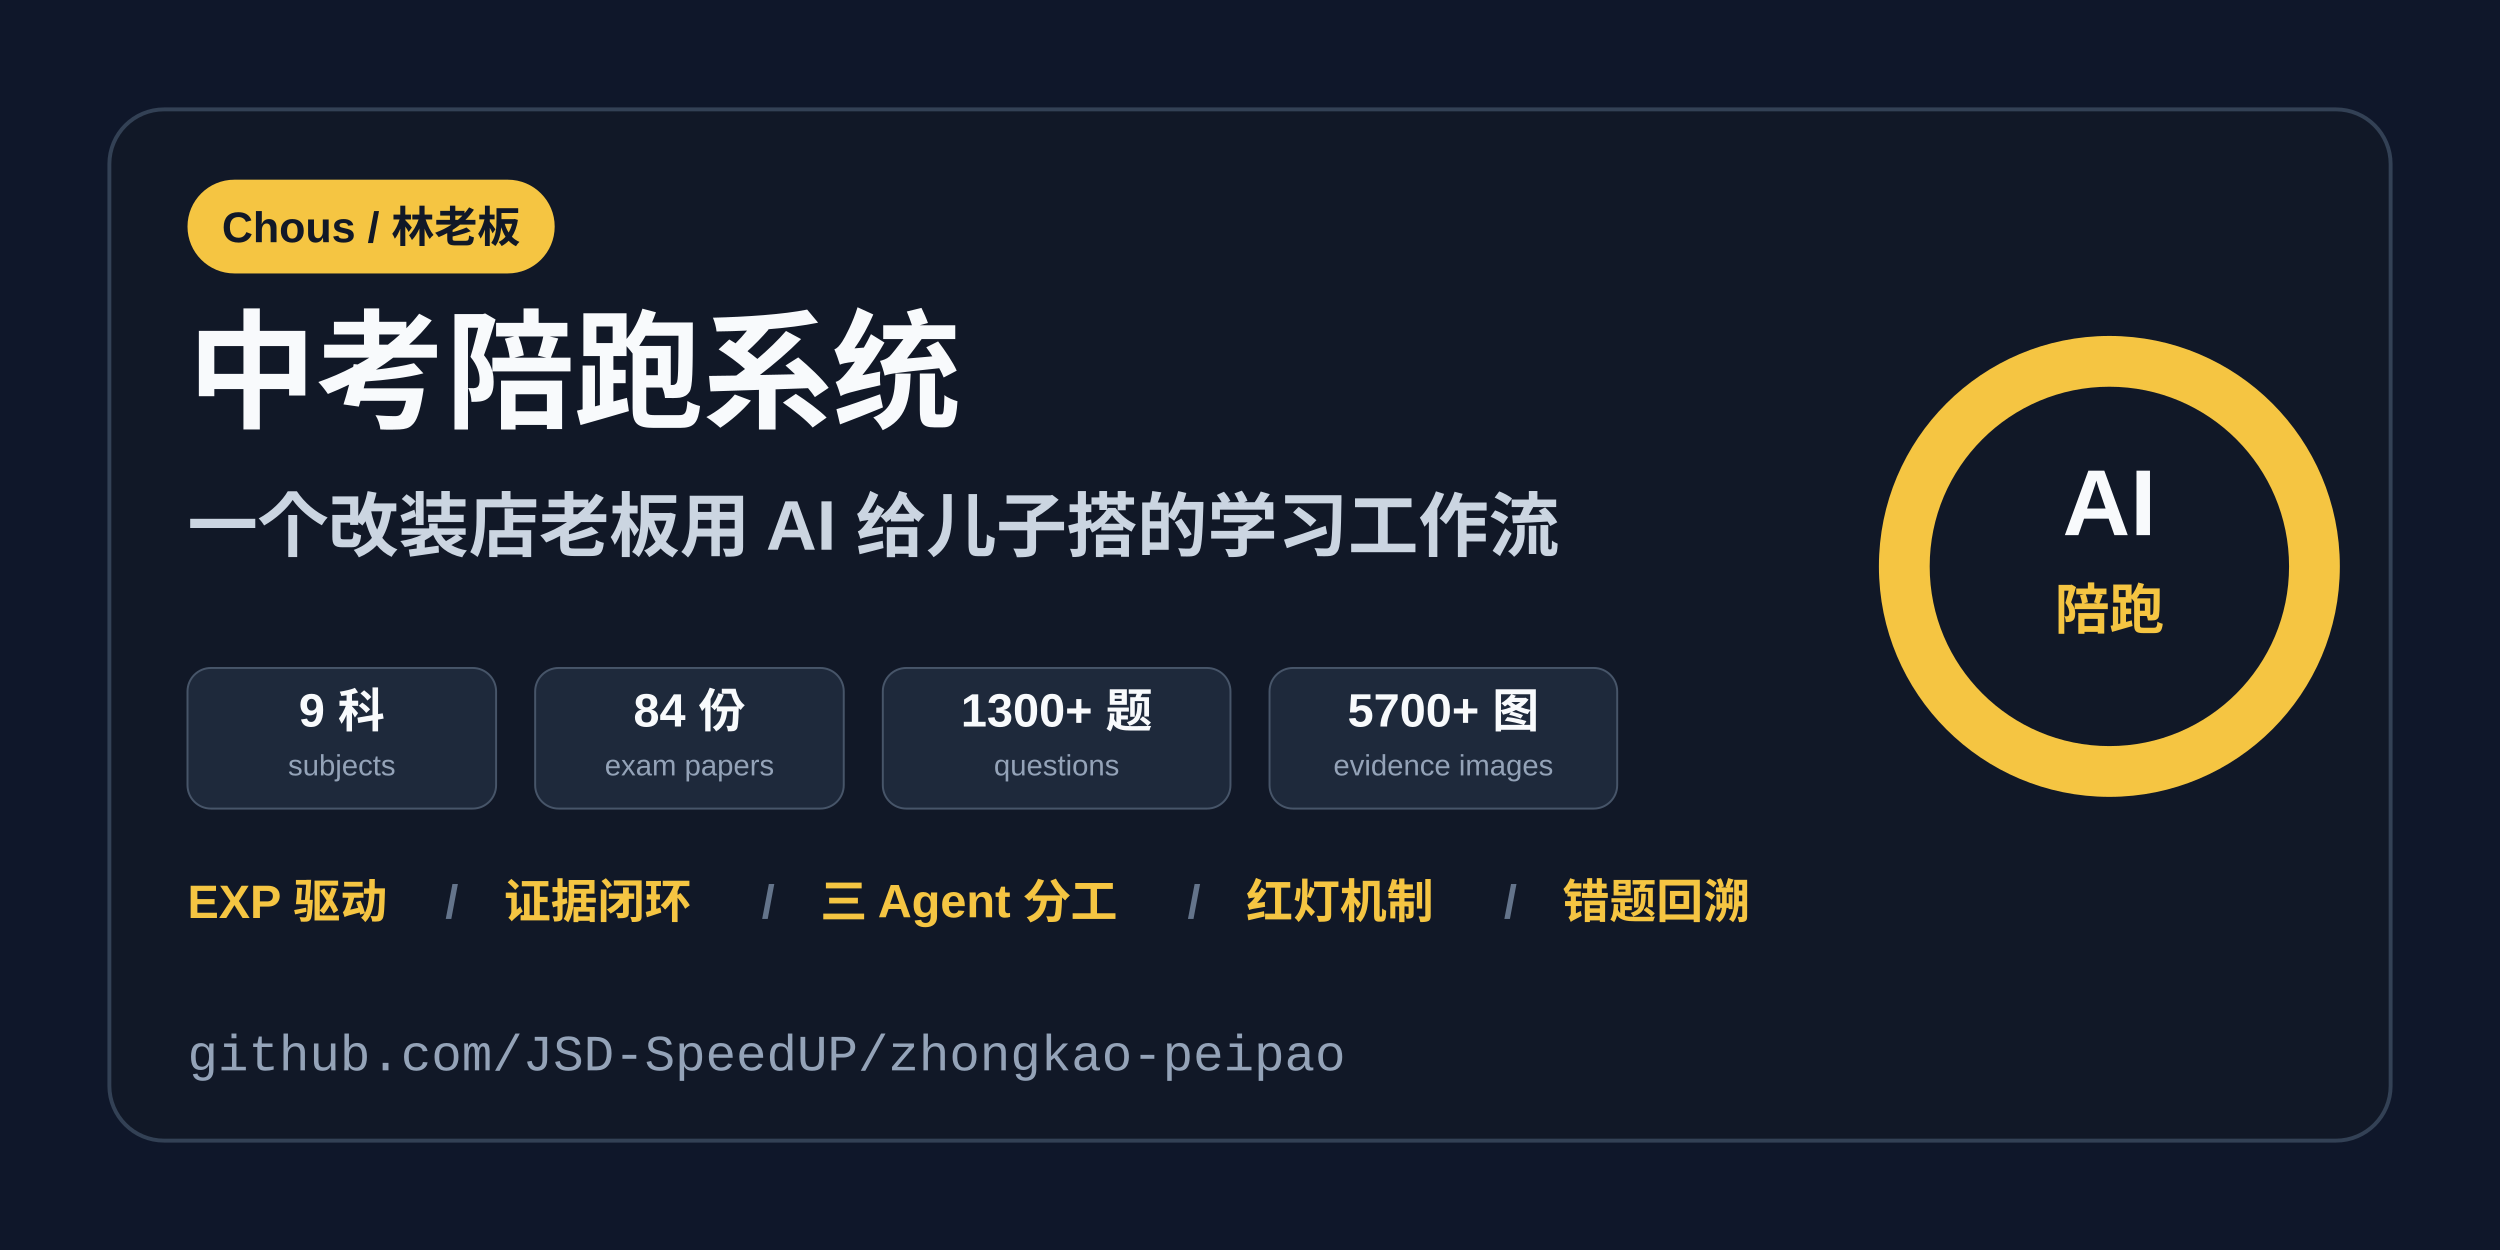
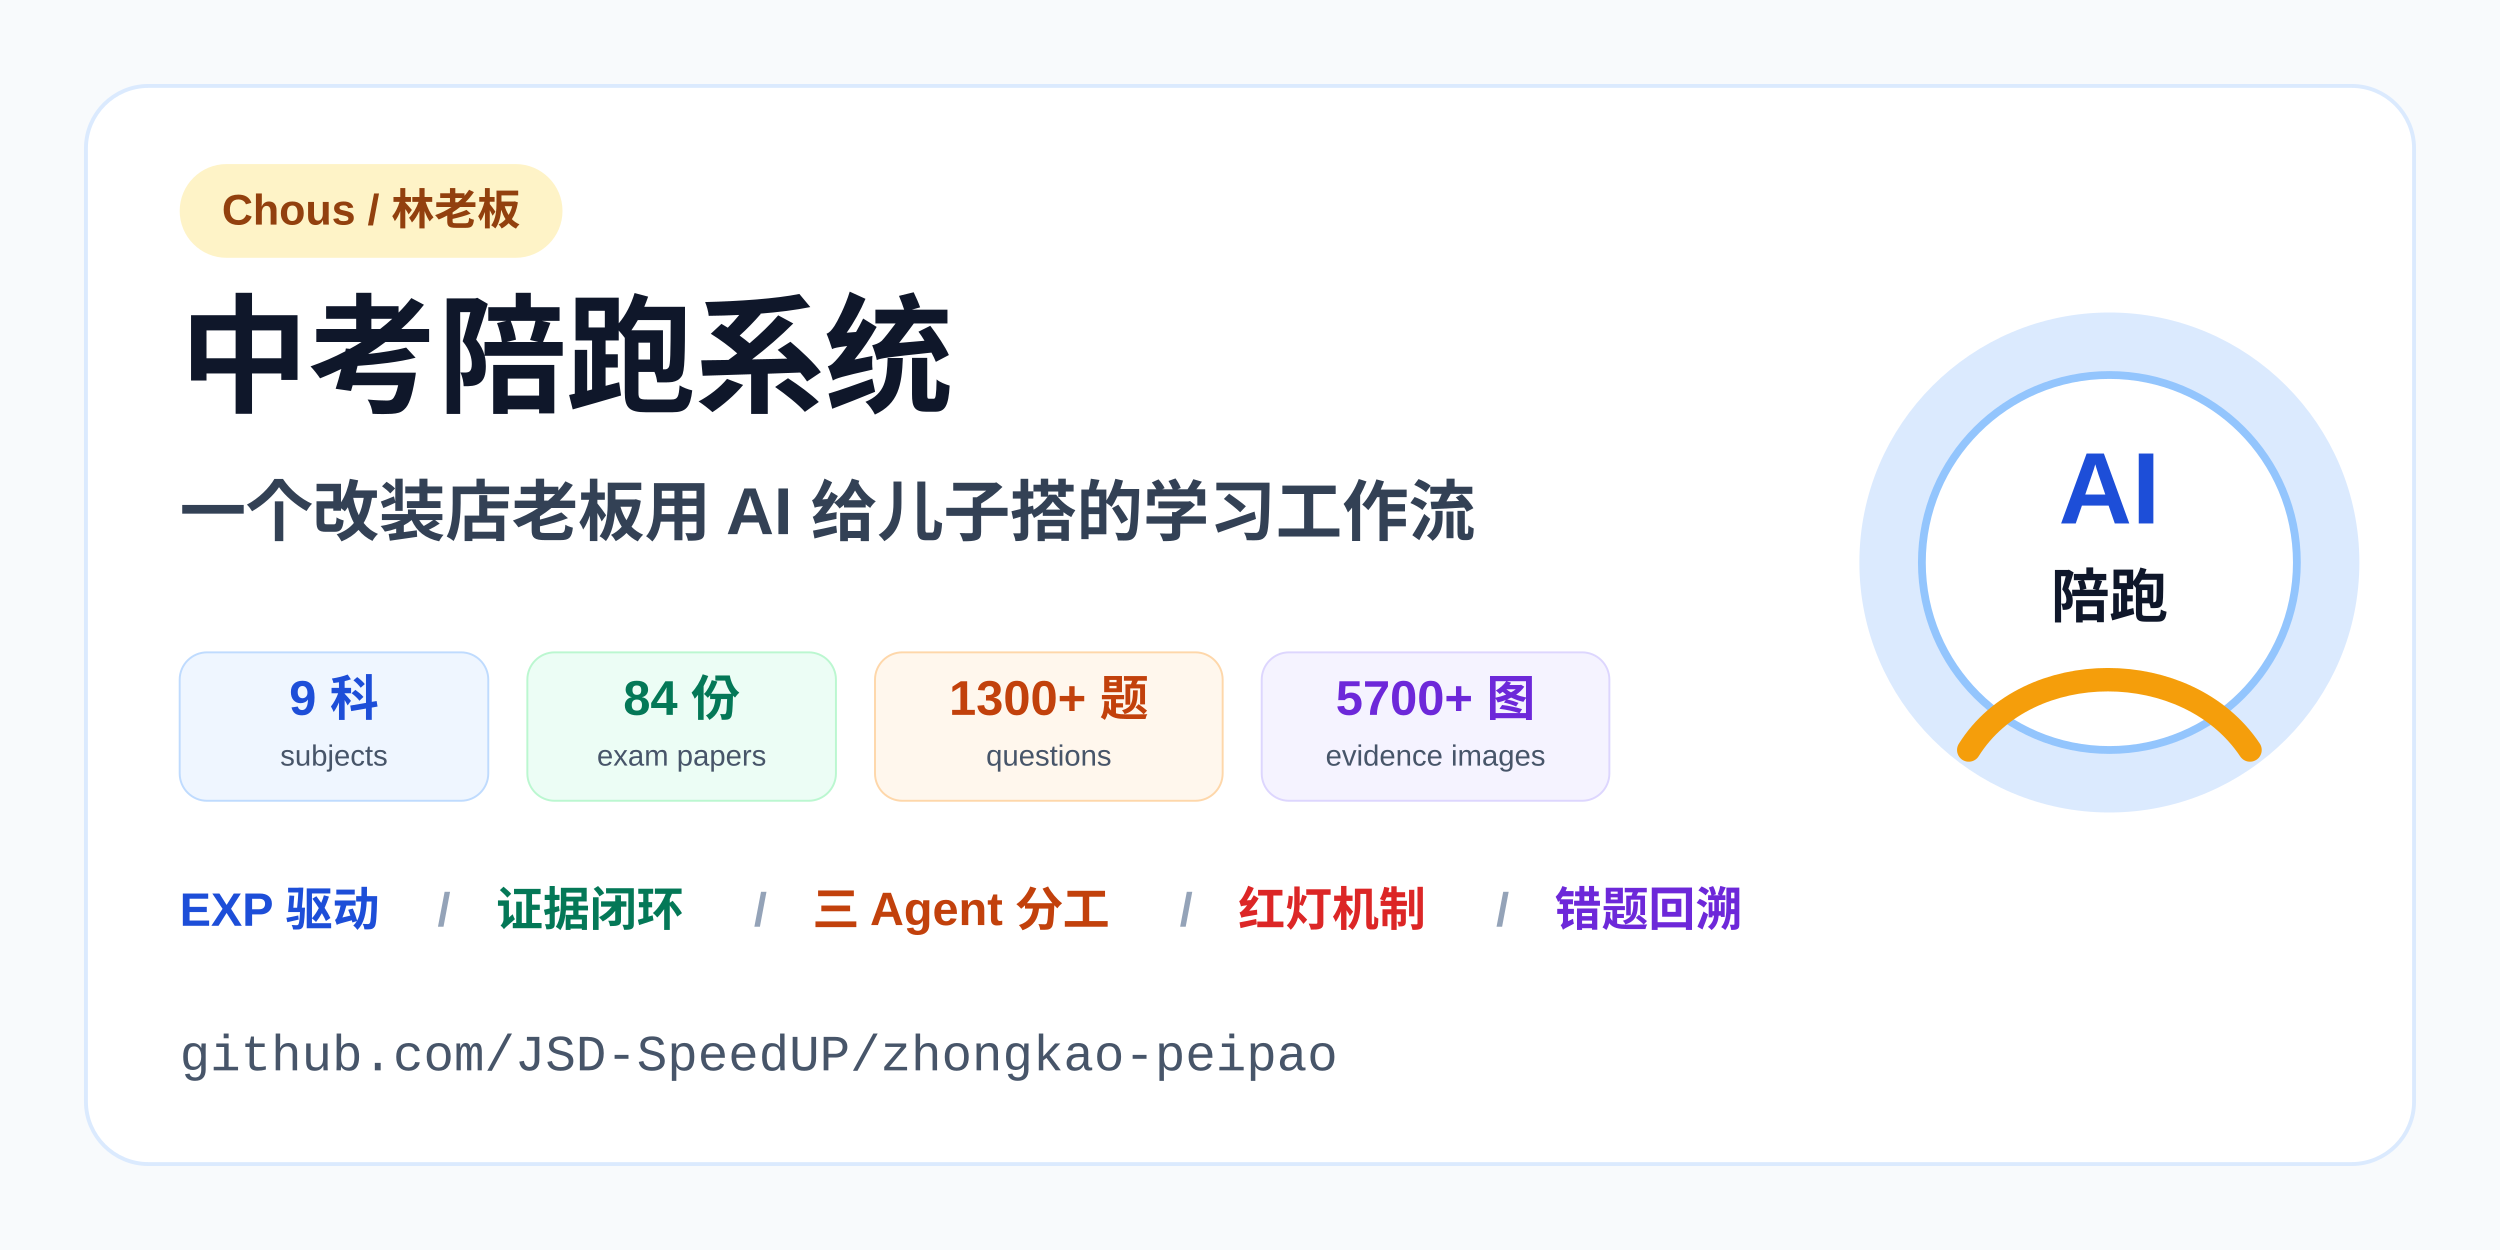
<svg xmlns="http://www.w3.org/2000/svg" width="1280" height="640" viewBox="0 0 1280 640" role="img" aria-labelledby="title desc">
-   <rect width="1280" height="640" fill="#0f172a" />
-   <rect x="56" y="56" width="1168" height="528" rx="28" fill="#111827" stroke="#334155" stroke-width="2" />
-   <g transform="translate(96 92)">
-     <rect x="0" y="0" width="188" height="48" rx="24" fill="#f5c542" />
-     <text x="94" y="32" text-anchor="middle" font-family="Arial, 'Microsoft YaHei', sans-serif" font-size="22" font-weight="700" fill="#111827">Chous / 林老板</text>
+   <rect width="1280" height="640" fill="#f8fafc" />
+   <rect x="44" y="44" width="1192" height="552" rx="32" fill="#ffffff" stroke="#dbeafe" stroke-width="2" />
+   <g transform="translate(92 84)">
+     <rect x="0" y="0" width="196" height="48" rx="24" fill="#fef3c7" />
+     <text x="98" y="31" text-anchor="middle" font-family="Arial, 'Microsoft YaHei', sans-serif" font-size="22" font-weight="700" fill="#92400e">Chous / 林老板</text>
  </g>
-   <text x="96" y="214" font-family="Arial, 'Microsoft YaHei', sans-serif" font-size="66" font-weight="800" fill="#f8fafc">中考陪跑系统</text>
-   <text x="96" y="282" font-family="Arial, 'Microsoft YaHei', sans-serif" font-size="36" font-weight="600" fill="#cbd5e1">一个改装店老板用 AI 给儿子搭的学习工作流</text>
-   <g transform="translate(96 342)" font-family="Arial, 'Microsoft YaHei', sans-serif">
+   <text x="92" y="206" font-family="Arial, 'Microsoft YaHei', sans-serif" font-size="66" font-weight="800" fill="#0f172a">中考陪跑系统</text>
+   <text x="92" y="274" font-family="Arial, 'Microsoft YaHei', sans-serif" font-size="34" font-weight="600" fill="#334155">一个改装店老板用 AI 给儿子搭的学习工作流</text>
+   <g transform="translate(92 334)" font-family="Arial, 'Microsoft YaHei', sans-serif">
    <g>
-       <rect x="0" y="0" width="158" height="72" rx="12" fill="#1e293b" stroke="#475569" />
-       <text x="79" y="30" text-anchor="middle" font-size="24" font-weight="700" fill="#f8fafc">9 科</text>
-       <text x="79" y="55" text-anchor="middle" font-size="15" fill="#94a3b8">subjects</text>
+       <rect x="0" y="0" width="158" height="76" rx="14" fill="#eff6ff" stroke="#bfdbfe" />
+       <text x="79" y="32" text-anchor="middle" font-size="25" font-weight="800" fill="#1d4ed8">9 科</text>
+       <text x="79" y="58" text-anchor="middle" font-size="15" fill="#475569">subjects</text>
    </g>
    <g transform="translate(178 0)">
-       <rect x="0" y="0" width="158" height="72" rx="12" fill="#1e293b" stroke="#475569" />
-       <text x="79" y="30" text-anchor="middle" font-size="24" font-weight="700" fill="#f8fafc">84 份</text>
-       <text x="79" y="55" text-anchor="middle" font-size="15" fill="#94a3b8">exam papers</text>
+       <rect x="0" y="0" width="158" height="76" rx="14" fill="#ecfdf5" stroke="#bbf7d0" />
+       <text x="79" y="32" text-anchor="middle" font-size="25" font-weight="800" fill="#047857">84 份</text>
+       <text x="79" y="58" text-anchor="middle" font-size="15" fill="#475569">exam papers</text>
    </g>
    <g transform="translate(356 0)">
-       <rect x="0" y="0" width="178" height="72" rx="12" fill="#1e293b" stroke="#475569" />
-       <text x="89" y="30" text-anchor="middle" font-size="24" font-weight="700" fill="#f8fafc">1300+ 题</text>
-       <text x="89" y="55" text-anchor="middle" font-size="15" fill="#94a3b8">questions</text>
+       <rect x="0" y="0" width="178" height="76" rx="14" fill="#fff7ed" stroke="#fed7aa" />
+       <text x="89" y="32" text-anchor="middle" font-size="25" font-weight="800" fill="#c2410c">1300+ 题</text>
+       <text x="89" y="58" text-anchor="middle" font-size="15" fill="#475569">questions</text>
    </g>
    <g transform="translate(554 0)">
-       <rect x="0" y="0" width="178" height="72" rx="12" fill="#1e293b" stroke="#475569" />
-       <text x="89" y="30" text-anchor="middle" font-size="24" font-weight="700" fill="#f8fafc">5700+ 图</text>
-       <text x="89" y="55" text-anchor="middle" font-size="15" fill="#94a3b8">evidence images</text>
+       <rect x="0" y="0" width="178" height="76" rx="14" fill="#f5f3ff" stroke="#ddd6fe" />
+       <text x="89" y="32" text-anchor="middle" font-size="25" font-weight="800" fill="#6d28d9">5700+ 图</text>
+       <text x="89" y="58" text-anchor="middle" font-size="15" fill="#475569">evidence images</text>
    </g>
  </g>
-   <g transform="translate(96 470)" font-family="Arial, 'Microsoft YaHei', sans-serif" font-size="24" font-weight="600">
-     <text x="0" y="0" fill="#f5c542">EXP 驱动</text>
-     <text x="132" y="0" fill="#64748b">/</text>
-     <text x="162" y="0" fill="#f5c542">证据闭环</text>
-     <text x="294" y="0" fill="#64748b">/</text>
-     <text x="324" y="0" fill="#f5c542">三 Agent 分工</text>
-     <text x="512" y="0" fill="#64748b">/</text>
-     <text x="542" y="0" fill="#f5c542">红灯机制</text>
-     <text x="674" y="0" fill="#64748b">/</text>
-     <text x="704" y="0" fill="#f5c542">错题回溯</text>
+   <g transform="translate(92 474)" font-family="Arial, 'Microsoft YaHei', sans-serif" font-size="24" font-weight="700">
+     <text x="0" y="0" fill="#1d4ed8">EXP 驱动</text>
+     <text x="132" y="0" fill="#94a3b8">/</text>
+     <text x="162" y="0" fill="#047857">证据闭环</text>
+     <text x="294" y="0" fill="#94a3b8">/</text>
+     <text x="324" y="0" fill="#c2410c">三 Agent 分工</text>
+     <text x="512" y="0" fill="#94a3b8">/</text>
+     <text x="542" y="0" fill="#dc2626">红灯机制</text>
+     <text x="674" y="0" fill="#94a3b8">/</text>
+     <text x="704" y="0" fill="#6d28d9">错题回溯</text>
  </g>
-   <text x="96" y="548" font-family="Consolas, 'Courier New', monospace" font-size="26" fill="#94a3b8">github.com/JSD-SpeedUP/zhongkao-peipao</text>
-   <g transform="translate(940 150)">
-     <circle cx="140" cy="140" r="118" fill="#f5c542" />
-     <circle cx="140" cy="140" r="92" fill="#111827" />
-     <text x="140" y="124" text-anchor="middle" font-family="Arial, sans-serif" font-size="48" font-weight="900" fill="#f8fafc">AI</text>
-     <text x="140" y="172" text-anchor="middle" font-family="Arial, 'Microsoft YaHei', sans-serif" font-size="28" font-weight="800" fill="#f5c542">陪跑</text>
+   <text x="92" y="548" font-family="Consolas, 'Courier New', monospace" font-size="26" fill="#475569">github.com/JSD-SpeedUP/zhongkao-peipao</text>
+   <g transform="translate(930 138)">
+     <circle cx="150" cy="150" r="128" fill="#dbeafe" />
+     <circle cx="150" cy="150" r="96" fill="#ffffff" stroke="#93c5fd" stroke-width="4" />
+     <path d="M78 246 C108 198, 190 198, 222 246" fill="none" stroke="#f59e0b" stroke-width="12" stroke-linecap="round" />
+     <text x="150" y="130" text-anchor="middle" font-family="Arial, sans-serif" font-size="52" font-weight="900" fill="#1d4ed8">AI</text>
+     <text x="150" y="178" text-anchor="middle" font-family="Arial, 'Microsoft YaHei', sans-serif" font-size="30" font-weight="800" fill="#0f172a">陪跑</text>
  </g>
</svg>
